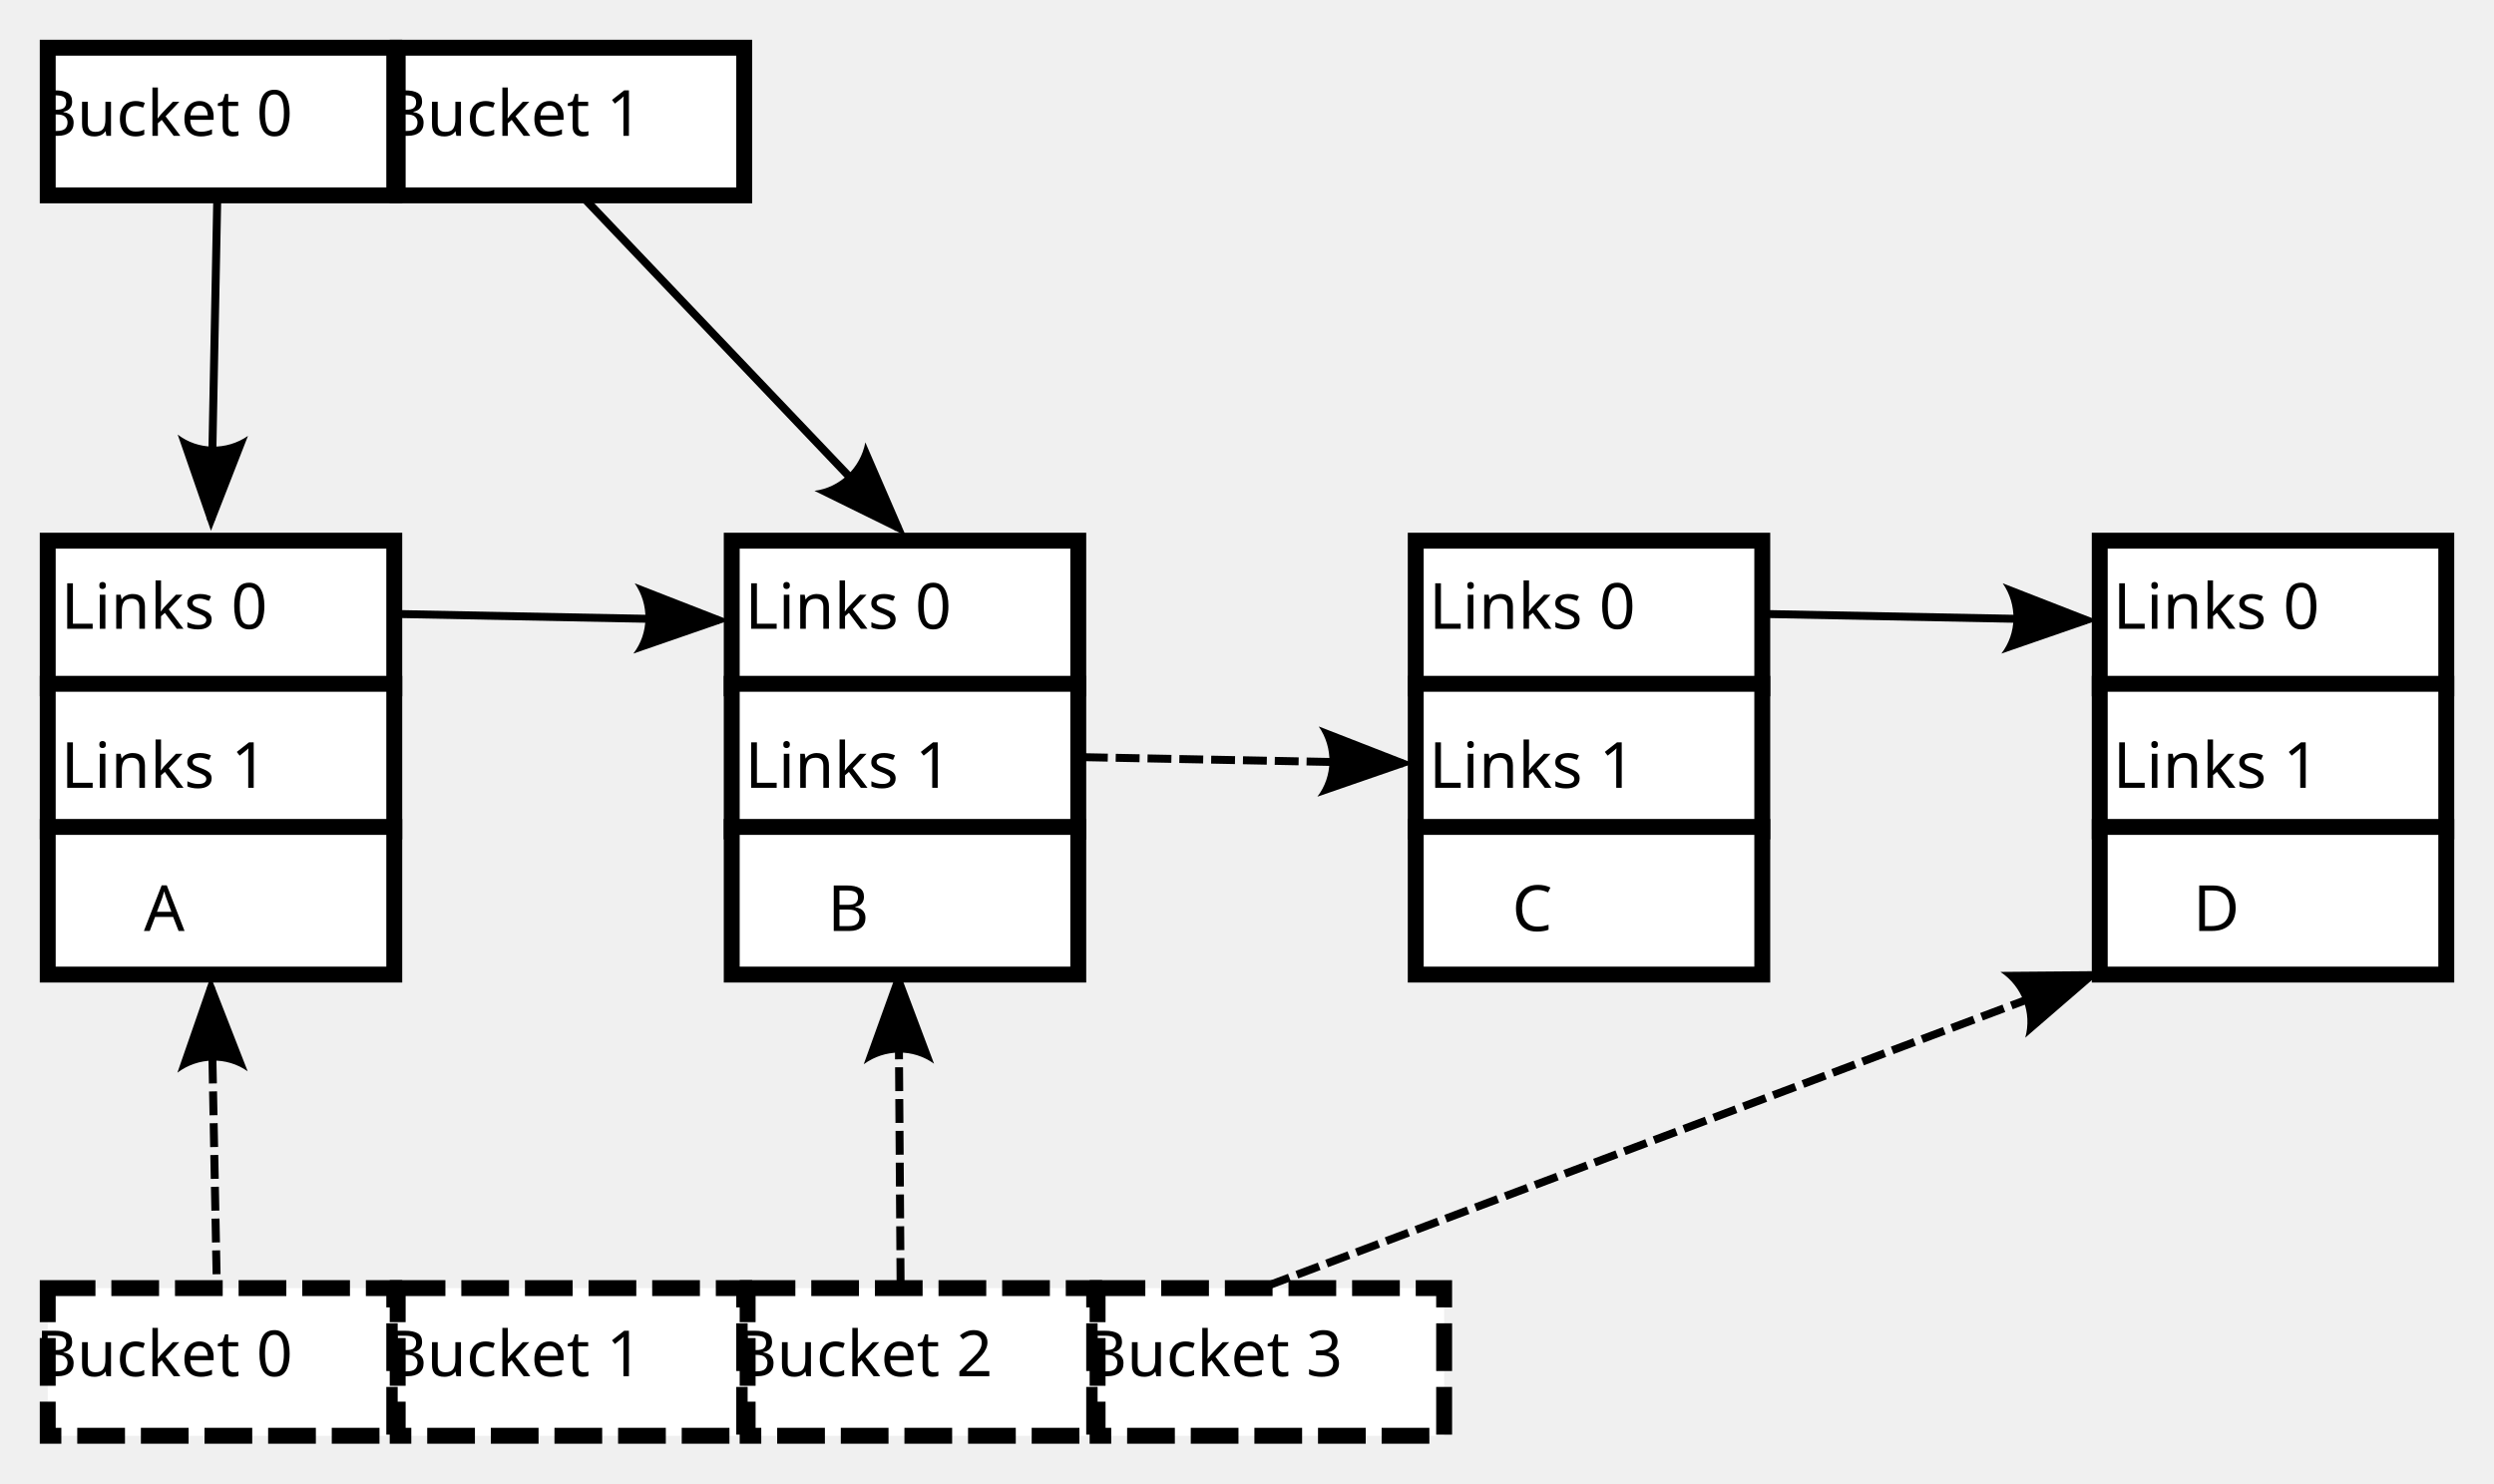
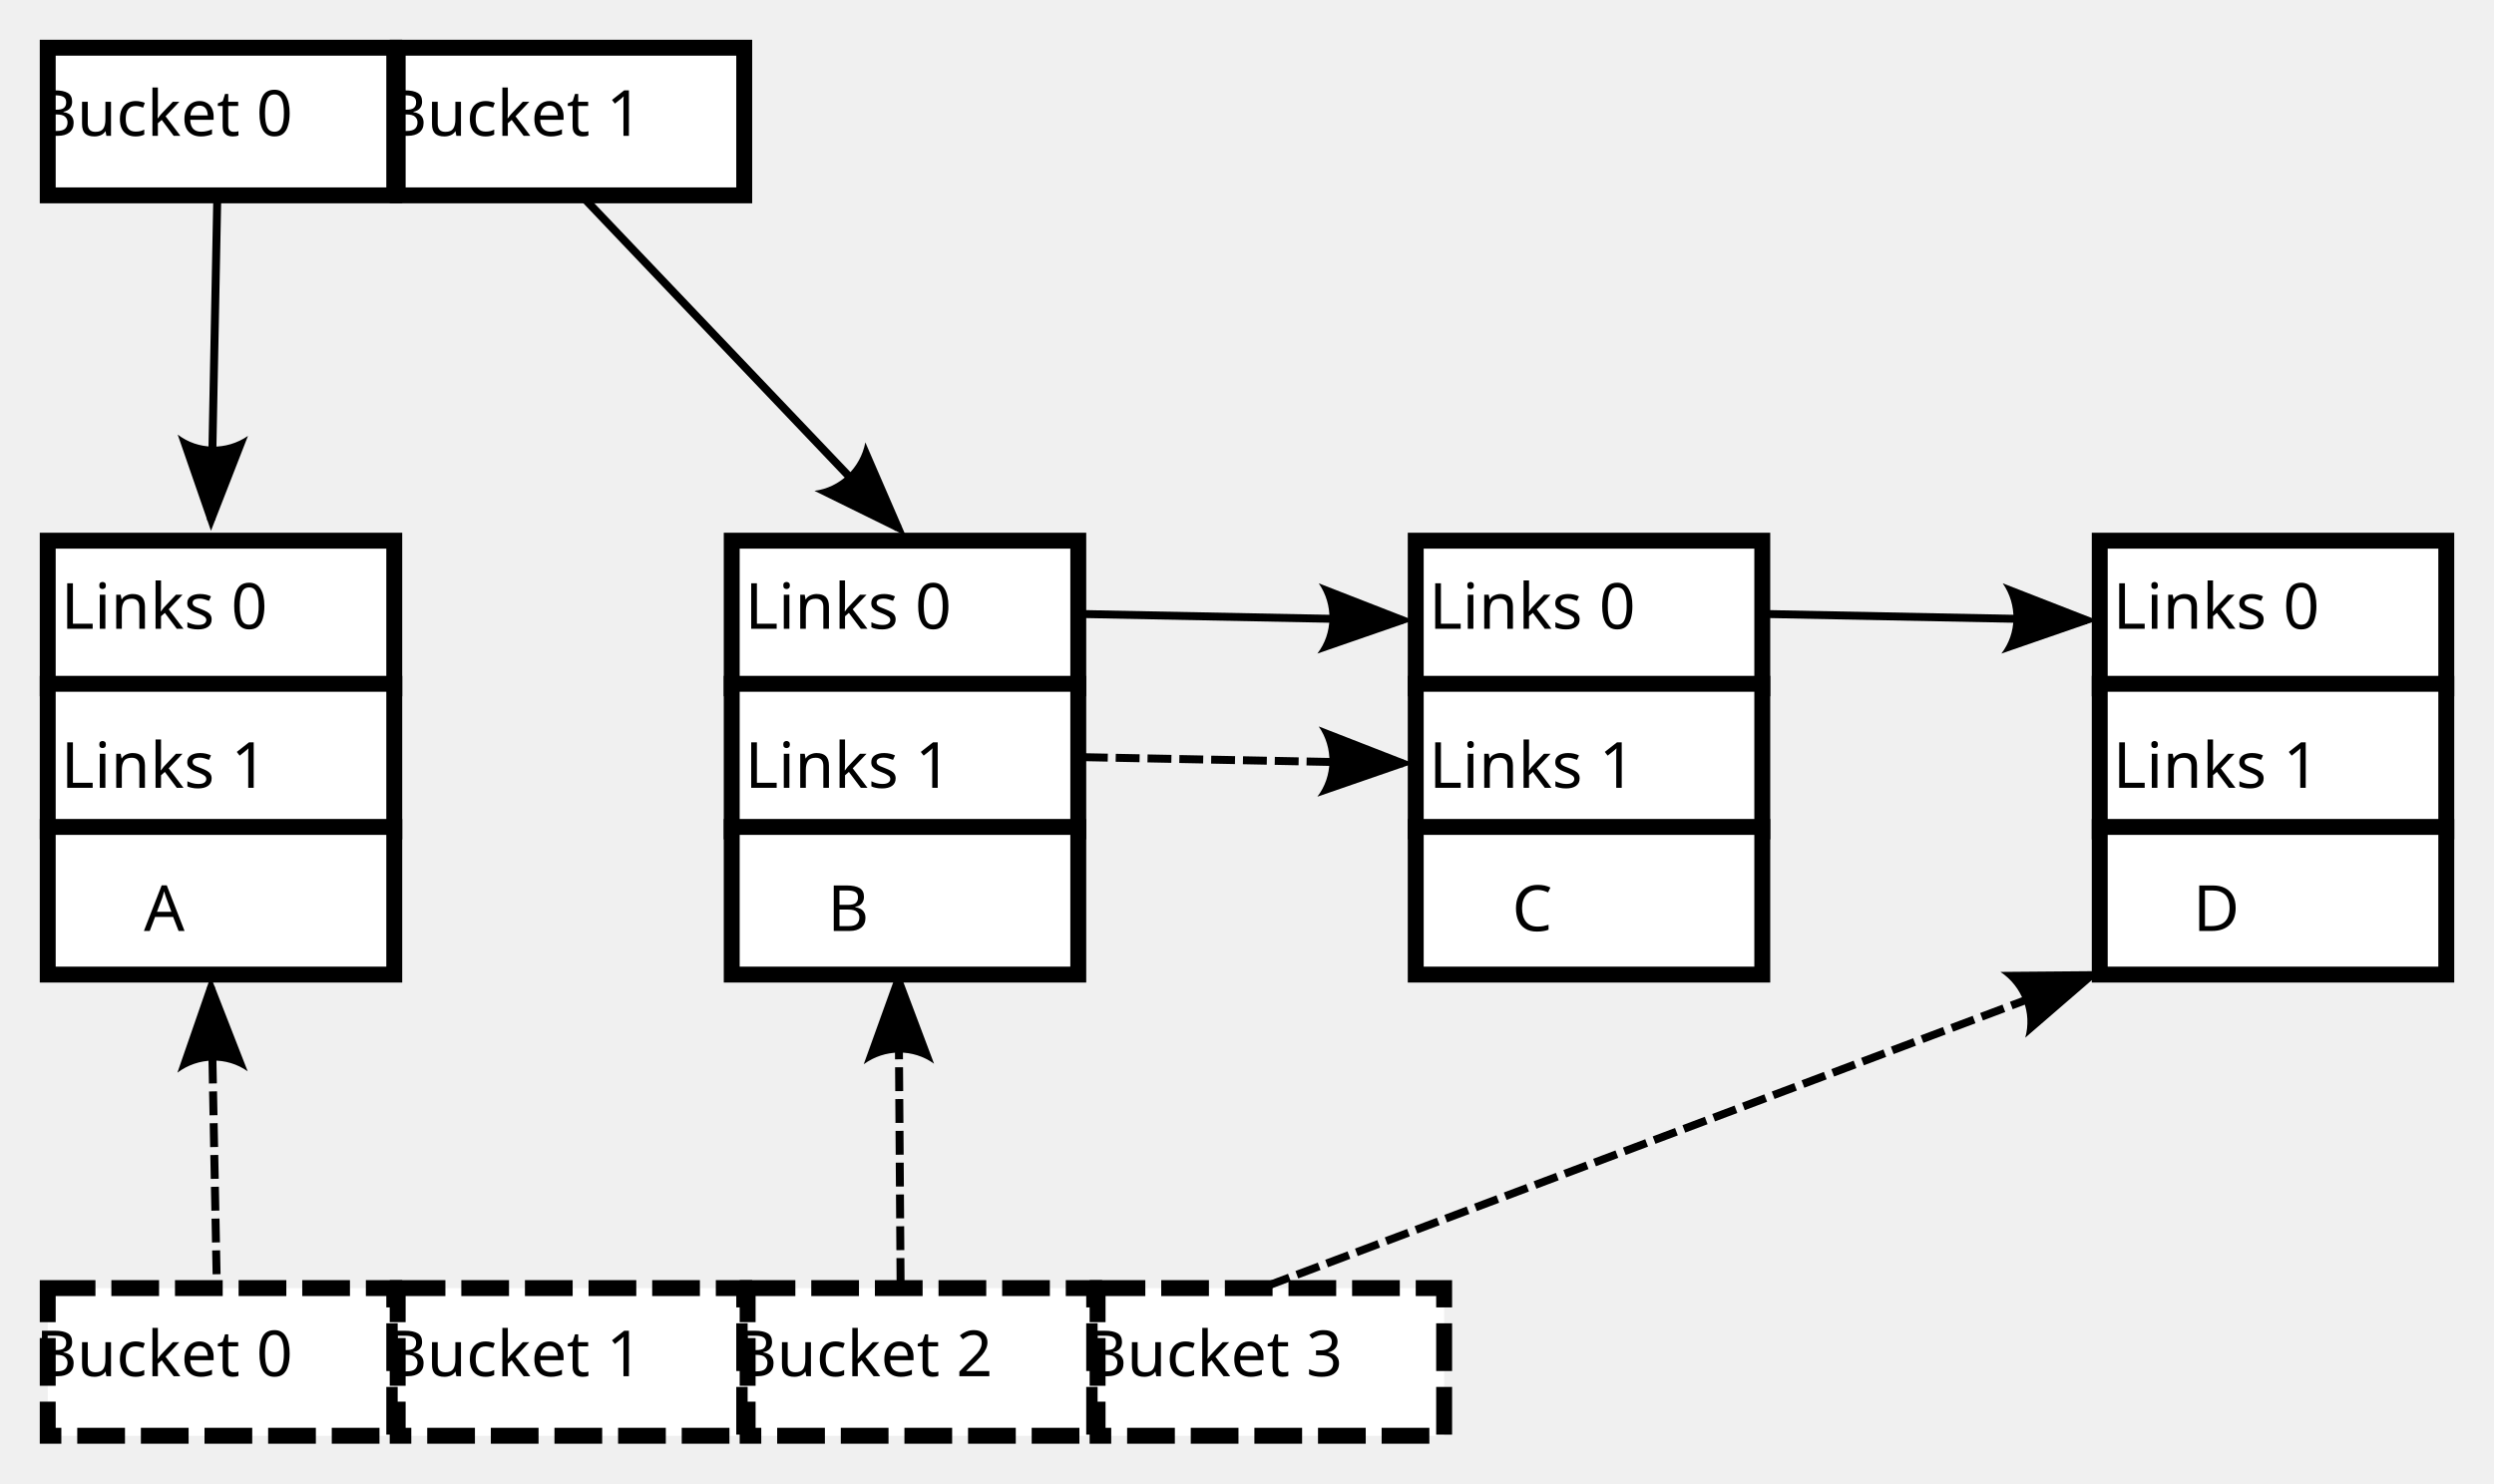
<svg xmlns="http://www.w3.org/2000/svg" width="313.571" height="186.571" id="svg2" version="1.1">
  <defs id="defs4">
    <marker orient="auto" refY="0" refX="0" id="Arrow2Lend" style="overflow:visible">
      <path id="path3803" style="fill-rule:evenodd;stroke-width:0.625;stroke-linejoin:round" d="M 8.719,4.034 -2.207,0.016 8.719,-4.002 c -1.745,2.372 -1.735,5.617 -6e-7,8.035 z" transform="matrix(-1.1,0,0,-1.1,-1.1,0)" />
    </marker>
    <marker orient="auto" refY="0" refX="0" id="Arrow1Lend" style="overflow:visible">
      <path id="path3785" d="M 0,0 5,-5 -12.5,0 5,5 0,0 z" style="fill-rule:evenodd;stroke:#000000;stroke-width:1pt" transform="matrix(-0.8,0,0,-0.8,-10,0)" />
    </marker>
    <marker orient="auto" refY="0" refX="0" id="Arrow2Lend-2" style="overflow:visible">
      <path id="path3803-8" style="fill-rule:evenodd;stroke-width:0.625;stroke-linejoin:round" d="M 8.719,4.034 -2.207,0.016 8.719,-4.002 c -1.745,2.372 -1.735,5.617 -6e-7,8.035 z" transform="matrix(-1.1,0,0,-1.1,-1.1,0)" />
    </marker>
  </defs>
  <g id="layer1" transform="translate(-28.28571,-134.2193)">
    <text xml:space="preserve" style="font-size:8px;font-style:normal;font-variant:normal;font-weight:normal;font-stretch:normal;text-align:center;line-height:125%;letter-spacing:0px;word-spacing:0px;writing-mode:lr-tb;text-anchor:middle;fill:#000000;fill-opacity:1;stroke:none;font-family:Sans;-inkscape-font-specification:Sans" x="127.784" y="20.996" id="text5020">
      <tspan id="tspan5022" x="127.784" y="20.996" />
    </text>
-     <path id="path3303" d="m 78.567,211.447 40.125,0.776" style="fill:none;stroke:#000000;stroke-width:1px;stroke-linecap:butt;stroke-linejoin:miter;stroke-opacity:1;marker-end:url(#Arrow2Lend)" />
    <g id="g3305" transform="translate(0,192)">
      <rect style="fill:#ffffff;fill-opacity:1;stroke:#000000;stroke-width:2;stroke-miterlimit:4;stroke-opacity:1;stroke-dasharray:none;stroke-dashoffset:0" id="rect3307" width="43.571" height="18.571" x="34.286" y="10.219" />
      <text id="text3309" y="21.301" x="56.214" style="font-size:8px;font-style:normal;font-variant:normal;font-weight:normal;font-stretch:normal;text-align:center;line-height:125%;letter-spacing:0px;word-spacing:0px;writing-mode:lr-tb;text-anchor:middle;fill:#000000;fill-opacity:1;stroke:none;font-family:Sans;-inkscape-font-specification:Sans" xml:space="preserve">
        <tspan y="21.301" x="56.214" id="tspan3311">Links 0</tspan>
      </text>
      <rect y="28.219" x="34.286" height="18.571" width="43.571" id="rect3313" style="fill:#ffffff;fill-opacity:1;stroke:#000000;stroke-width:2;stroke-miterlimit:4;stroke-opacity:1;stroke-dasharray:none;stroke-dashoffset:0" />
      <text xml:space="preserve" style="font-size:8px;font-style:normal;font-variant:normal;font-weight:normal;font-stretch:normal;text-align:center;line-height:125%;letter-spacing:0px;word-spacing:0px;writing-mode:lr-tb;text-anchor:middle;fill:#000000;fill-opacity:1;stroke:none;font-family:Sans;-inkscape-font-specification:Sans" x="56.214" y="41.301" id="text3315">
        <tspan id="tspan3317" x="56.214" y="41.301">Links 1</tspan>
      </text>
      <rect style="fill:#ffffff;fill-opacity:1;stroke:#000000;stroke-width:2;stroke-miterlimit:4;stroke-opacity:1;stroke-dasharray:none;stroke-dashoffset:0" id="rect3319" width="43.571" height="18.571" x="34.286" y="46.219" />
      <text id="text3321" y="59.301" x="56.214" style="font-size:8px;font-style:normal;font-variant:normal;font-weight:normal;font-stretch:normal;text-align:center;line-height:125%;letter-spacing:0px;word-spacing:0px;writing-mode:lr-tb;text-anchor:middle;fill:#000000;fill-opacity:1;stroke:none;font-family:Sans;-inkscape-font-specification:Sans" xml:space="preserve">
        <tspan y="59.301" x="56.214" id="tspan3323">A</tspan>
      </text>
    </g>
    <g transform="translate(86,192)" id="g3325">
      <rect y="10.219" x="34.286" height="18.571" width="43.571" id="rect3327" style="fill:#ffffff;fill-opacity:1;stroke:#000000;stroke-width:2;stroke-miterlimit:4;stroke-opacity:1;stroke-dasharray:none;stroke-dashoffset:0" />
      <text xml:space="preserve" style="font-size:8px;font-style:normal;font-variant:normal;font-weight:normal;font-stretch:normal;text-align:center;line-height:125%;letter-spacing:0px;word-spacing:0px;writing-mode:lr-tb;text-anchor:middle;fill:#000000;fill-opacity:1;stroke:none;font-family:Sans;-inkscape-font-specification:Sans" x="56.214" y="21.301" id="text3329">
        <tspan id="tspan3331" x="56.214" y="21.301">Links 0</tspan>
      </text>
      <rect style="fill:#ffffff;fill-opacity:1;stroke:#000000;stroke-width:2;stroke-miterlimit:4;stroke-opacity:1;stroke-dasharray:none;stroke-dashoffset:0" id="rect3333" width="43.571" height="18.571" x="34.286" y="28.219" />
      <text id="text3335" y="41.301" x="56.214" style="font-size:8px;font-style:normal;font-variant:normal;font-weight:normal;font-stretch:normal;text-align:center;line-height:125%;letter-spacing:0px;word-spacing:0px;writing-mode:lr-tb;text-anchor:middle;fill:#000000;fill-opacity:1;stroke:none;font-family:Sans;-inkscape-font-specification:Sans" xml:space="preserve">
        <tspan y="41.301" x="56.214" id="tspan3337">Links 1</tspan>
      </text>
      <rect y="46.219" x="34.286" height="18.571" width="43.571" id="rect3339" style="fill:#ffffff;fill-opacity:1;stroke:#000000;stroke-width:2;stroke-miterlimit:4;stroke-opacity:1;stroke-dasharray:none;stroke-dashoffset:0" />
      <text xml:space="preserve" style="font-size:8px;font-style:normal;font-variant:normal;font-weight:normal;font-stretch:normal;text-align:center;line-height:125%;letter-spacing:0px;word-spacing:0px;writing-mode:lr-tb;text-anchor:middle;fill:#000000;fill-opacity:1;stroke:none;font-family:Sans;-inkscape-font-specification:Sans" x="56.214" y="59.301" id="text3341">
        <tspan id="tspan3343" x="56.214" y="59.301">B</tspan>
      </text>
    </g>
    <path style="fill:none;stroke:#000000;stroke-width:1px;stroke-linecap:butt;stroke-linejoin:miter;stroke-opacity:1;marker-end:url(#Arrow2Lend)" d="m 250.567,211.447 40.125,0.776" id="path3345" />
    <g transform="translate(172,192)" id="g3347">
      <rect y="10.219" x="34.286" height="18.571" width="43.571" id="rect3349" style="fill:#ffffff;fill-opacity:1;stroke:#000000;stroke-width:2;stroke-miterlimit:4;stroke-opacity:1;stroke-dasharray:none;stroke-dashoffset:0" />
      <text xml:space="preserve" style="font-size:8px;font-style:normal;font-variant:normal;font-weight:normal;font-stretch:normal;text-align:center;line-height:125%;letter-spacing:0px;word-spacing:0px;writing-mode:lr-tb;text-anchor:middle;fill:#000000;fill-opacity:1;stroke:none;font-family:Sans;-inkscape-font-specification:Sans" x="56.214" y="21.301" id="text3351">
        <tspan id="tspan3353" x="56.214" y="21.301">Links 0</tspan>
      </text>
      <rect style="fill:#ffffff;fill-opacity:1;stroke:#000000;stroke-width:2;stroke-miterlimit:4;stroke-opacity:1;stroke-dasharray:none;stroke-dashoffset:0" id="rect3355" width="43.571" height="18.571" x="34.286" y="28.219" />
      <text id="text3357" y="41.301" x="56.214" style="font-size:8px;font-style:normal;font-variant:normal;font-weight:normal;font-stretch:normal;text-align:center;line-height:125%;letter-spacing:0px;word-spacing:0px;writing-mode:lr-tb;text-anchor:middle;fill:#000000;fill-opacity:1;stroke:none;font-family:Sans;-inkscape-font-specification:Sans" xml:space="preserve">
        <tspan y="41.301" x="56.214" id="tspan3359">Links 1</tspan>
      </text>
      <rect y="46.219" x="34.286" height="18.571" width="43.571" id="rect3361" style="fill:#ffffff;fill-opacity:1;stroke:#000000;stroke-width:2;stroke-miterlimit:4;stroke-opacity:1;stroke-dasharray:none;stroke-dashoffset:0" />
      <text xml:space="preserve" style="font-size:8px;font-style:normal;font-variant:normal;font-weight:normal;font-stretch:normal;text-align:center;line-height:125%;letter-spacing:0px;word-spacing:0px;writing-mode:lr-tb;text-anchor:middle;fill:#000000;fill-opacity:1;stroke:none;font-family:Sans;-inkscape-font-specification:Sans" x="56.214" y="59.301" id="text3363">
        <tspan id="tspan3365" x="56.214" y="59.301">C</tspan>
      </text>
    </g>
    <g id="g3367" transform="translate(258,192)">
      <rect style="fill:#ffffff;fill-opacity:1;stroke:#000000;stroke-width:2;stroke-miterlimit:4;stroke-opacity:1;stroke-dasharray:none;stroke-dashoffset:0" id="rect3369" width="43.571" height="18.571" x="34.286" y="10.219" />
      <text id="text3371" y="21.301" x="56.214" style="font-size:8px;font-style:normal;font-variant:normal;font-weight:normal;font-stretch:normal;text-align:center;line-height:125%;letter-spacing:0px;word-spacing:0px;writing-mode:lr-tb;text-anchor:middle;fill:#000000;fill-opacity:1;stroke:none;font-family:Sans;-inkscape-font-specification:Sans" xml:space="preserve">
        <tspan y="21.301" x="56.214" id="tspan3373">Links 0</tspan>
      </text>
      <rect y="28.219" x="34.286" height="18.571" width="43.571" id="rect3375" style="fill:#ffffff;fill-opacity:1;stroke:#000000;stroke-width:2;stroke-miterlimit:4;stroke-opacity:1;stroke-dasharray:none;stroke-dashoffset:0" />
      <text xml:space="preserve" style="font-size:8px;font-style:normal;font-variant:normal;font-weight:normal;font-stretch:normal;text-align:center;line-height:125%;letter-spacing:0px;word-spacing:0px;writing-mode:lr-tb;text-anchor:middle;fill:#000000;fill-opacity:1;stroke:none;font-family:Sans;-inkscape-font-specification:Sans" x="56.214" y="41.301" id="text3377">
        <tspan id="tspan3379" x="56.214" y="41.301">Links 1</tspan>
      </text>
      <rect style="fill:#ffffff;fill-opacity:1;stroke:#000000;stroke-width:2;stroke-miterlimit:4;stroke-opacity:1;stroke-dasharray:none;stroke-dashoffset:0" id="rect3381" width="43.571" height="18.571" x="34.286" y="46.219" />
      <text id="text3383" y="59.301" x="56.214" style="font-size:8px;font-style:normal;font-variant:normal;font-weight:normal;font-stretch:normal;text-align:center;line-height:125%;letter-spacing:0px;word-spacing:0px;writing-mode:lr-tb;text-anchor:middle;fill:#000000;fill-opacity:1;stroke:none;font-family:Sans;-inkscape-font-specification:Sans" xml:space="preserve">
        <tspan y="59.301" x="56.214" id="tspan3385">D</tspan>
      </text>
    </g>
    <g transform="translate(0,130)" id="g3387">
      <rect style="fill:#ffffff;fill-opacity:1;stroke:#000000;stroke-width:2;stroke-miterlimit:4;stroke-opacity:1;stroke-dasharray:none;stroke-dashoffset:0" id="rect3389" width="43.571" height="18.571" x="34.286" y="10.219" />
      <text id="text3391" y="21.301" x="56.214" style="font-size:8px;font-style:normal;font-variant:normal;font-weight:normal;font-stretch:normal;text-align:center;line-height:125%;letter-spacing:0px;word-spacing:0px;writing-mode:lr-tb;text-anchor:middle;fill:#000000;fill-opacity:1;stroke:none;font-family:Sans;-inkscape-font-specification:Sans" xml:space="preserve">
        <tspan y="21.301" x="56.214" id="tspan3393">Bucket 0</tspan>
      </text>
    </g>
    <path style="fill:none;stroke:#000000;stroke-width:1px;stroke-linecap:butt;stroke-linejoin:miter;stroke-opacity:1;marker-end:url(#Arrow2Lend)" d="m 55.595,159.522 -0.776,40.125" id="path3395" />
    <g id="g3397" transform="translate(44,130)">
      <rect y="10.219" x="34.286" height="18.571" width="43.571" id="rect3399" style="fill:#ffffff;fill-opacity:1;stroke:#000000;stroke-width:2;stroke-miterlimit:4;stroke-opacity:1;stroke-dasharray:none;stroke-dashoffset:0" />
      <text xml:space="preserve" style="font-size:8px;font-style:normal;font-variant:normal;font-weight:normal;font-stretch:normal;text-align:center;line-height:125%;letter-spacing:0px;word-spacing:0px;writing-mode:lr-tb;text-anchor:middle;fill:#000000;fill-opacity:1;stroke:none;font-family:Sans;-inkscape-font-specification:Sans" x="56.214" y="21.301" id="text3401">
        <tspan id="tspan3403" x="56.214" y="21.301">Bucket 1</tspan>
      </text>
    </g>
    <path id="path3407" d="m 164.567,229.447 40.125,0.776" style="fill:none;stroke:#000000;stroke-width:1;stroke-linecap:butt;stroke-linejoin:miter;stroke-miterlimit:4;stroke-opacity:1;stroke-dasharray:3, 1;stroke-dashoffset:0;marker-end:url(#Arrow2Lend)" />
    <path id="path3415" d="m 55.595,298.475 -0.776,-40.125" style="fill:none;stroke:#000000;stroke-width:1;stroke-linecap:butt;stroke-linejoin:miter;stroke-miterlimit:4;stroke-opacity:1;stroke-dasharray:3, 1;stroke-dashoffset:0;marker-end:url(#Arrow2Lend)" />
    <g id="g3417" transform="translate(0,286)" style="stroke-width:2;stroke-miterlimit:4;stroke-dasharray:6, 2;stroke-dashoffset:0">
      <rect y="10.219" x="34.286" height="18.571" width="43.571" id="rect3419" style="fill:#ffffff;fill-opacity:1;stroke:#000000;stroke-width:2;stroke-miterlimit:4;stroke-opacity:1;stroke-dasharray:6, 2;stroke-dashoffset:0" />
      <text xml:space="preserve" style="font-size:8px;font-style:normal;font-variant:normal;font-weight:normal;font-stretch:normal;text-align:center;line-height:125%;letter-spacing:0px;word-spacing:0px;writing-mode:lr-tb;text-anchor:middle;fill:#000000;fill-opacity:1;stroke:none;font-family:Sans;-inkscape-font-specification:Sans" x="56.214" y="21.301" id="text3421">
        <tspan id="tspan3423" x="56.214" y="21.301">Bucket 0</tspan>
      </text>
    </g>
    <g transform="translate(44,286)" id="g3425" style="stroke-width:2;stroke-miterlimit:4;stroke-dasharray:6, 2;stroke-dashoffset:0">
      <rect style="fill:#ffffff;fill-opacity:1;stroke:#000000;stroke-width:2;stroke-miterlimit:4;stroke-opacity:1;stroke-dasharray:6, 2;stroke-dashoffset:0" id="rect3427" width="43.571" height="18.571" x="34.286" y="10.219" />
      <text id="text3429" y="21.301" x="56.214" style="font-size:8px;font-style:normal;font-variant:normal;font-weight:normal;font-stretch:normal;text-align:center;line-height:125%;letter-spacing:0px;word-spacing:0px;writing-mode:lr-tb;text-anchor:middle;fill:#000000;fill-opacity:1;stroke:none;font-family:Sans;-inkscape-font-specification:Sans" xml:space="preserve">
        <tspan y="21.301" x="56.214" id="tspan3431">Bucket 1</tspan>
      </text>
    </g>
    <g transform="translate(88,286)" id="g3433" style="stroke-width:2;stroke-miterlimit:4;stroke-dasharray:6, 2;stroke-dashoffset:0">
      <rect style="fill:#ffffff;fill-opacity:1;stroke:#000000;stroke-width:2;stroke-miterlimit:4;stroke-opacity:1;stroke-dasharray:6, 2;stroke-dashoffset:0" id="rect3435" width="43.571" height="18.571" x="34.286" y="10.219" />
      <text id="text3437" y="21.301" x="56.214" style="font-size:8px;font-style:normal;font-variant:normal;font-weight:normal;font-stretch:normal;text-align:center;line-height:125%;letter-spacing:0px;word-spacing:0px;writing-mode:lr-tb;text-anchor:middle;fill:#000000;fill-opacity:1;stroke:none;font-family:Sans;-inkscape-font-specification:Sans" xml:space="preserve">
        <tspan y="21.301" x="56.214" id="tspan3439">Bucket 2</tspan>
      </text>
    </g>
    <g id="g3441" transform="translate(132,286)" style="stroke-width:2;stroke-miterlimit:4;stroke-dasharray:6, 2;stroke-dashoffset:0">
      <rect y="10.219" x="34.286" height="18.571" width="43.571" id="rect3443" style="fill:#ffffff;fill-opacity:1;stroke:#000000;stroke-width:2;stroke-miterlimit:4;stroke-opacity:1;stroke-dasharray:6, 2;stroke-dashoffset:0" />
      <text xml:space="preserve" style="font-size:8px;font-style:normal;font-variant:normal;font-weight:normal;font-stretch:normal;text-align:center;line-height:125%;letter-spacing:0px;word-spacing:0px;writing-mode:lr-tb;text-anchor:middle;fill:#000000;fill-opacity:1;stroke:none;font-family:Sans;-inkscape-font-specification:Sans" x="56.214" y="21.301" id="text3445">
        <tspan id="tspan3447" x="56.214" y="21.301">Bucket 3</tspan>
      </text>
    </g>
    <path style="fill:none;stroke:#000000;stroke-width:1;stroke-linecap:butt;stroke-linejoin:miter;stroke-miterlimit:4;stroke-opacity:1;stroke-dasharray:3, 1;stroke-dashoffset:0;marker-end:url(#Arrow2Lend)" d="M 141.516,295.444 141.246,257.34" id="path4235" />
    <path style="fill:none;stroke:#000000;stroke-width:1;stroke-linecap:butt;stroke-linejoin:miter;stroke-miterlimit:4;stroke-opacity:1;stroke-dasharray:3, 1;stroke-dashoffset:0;marker-end:url(#Arrow2Lend)" d="M 187.595,295.949 291.37,256.835" id="path4239" />
    <path id="path4243" d="m 101.11,158.511 40.136,42.145" style="fill:none;stroke:#000000;stroke-width:1px;stroke-linecap:butt;stroke-linejoin:miter;stroke-opacity:1;marker-end:url(#Arrow2Lend)" />
+     <path style="fill:none;stroke:#000000;stroke-width:1px;stroke-linecap:butt;stroke-linejoin:miter;stroke-opacity:1;marker-end:url(#Arrow2Lend)" d="m 164.567,211.447 40.125,0.776" id="path3062" />
  </g>
</svg>
